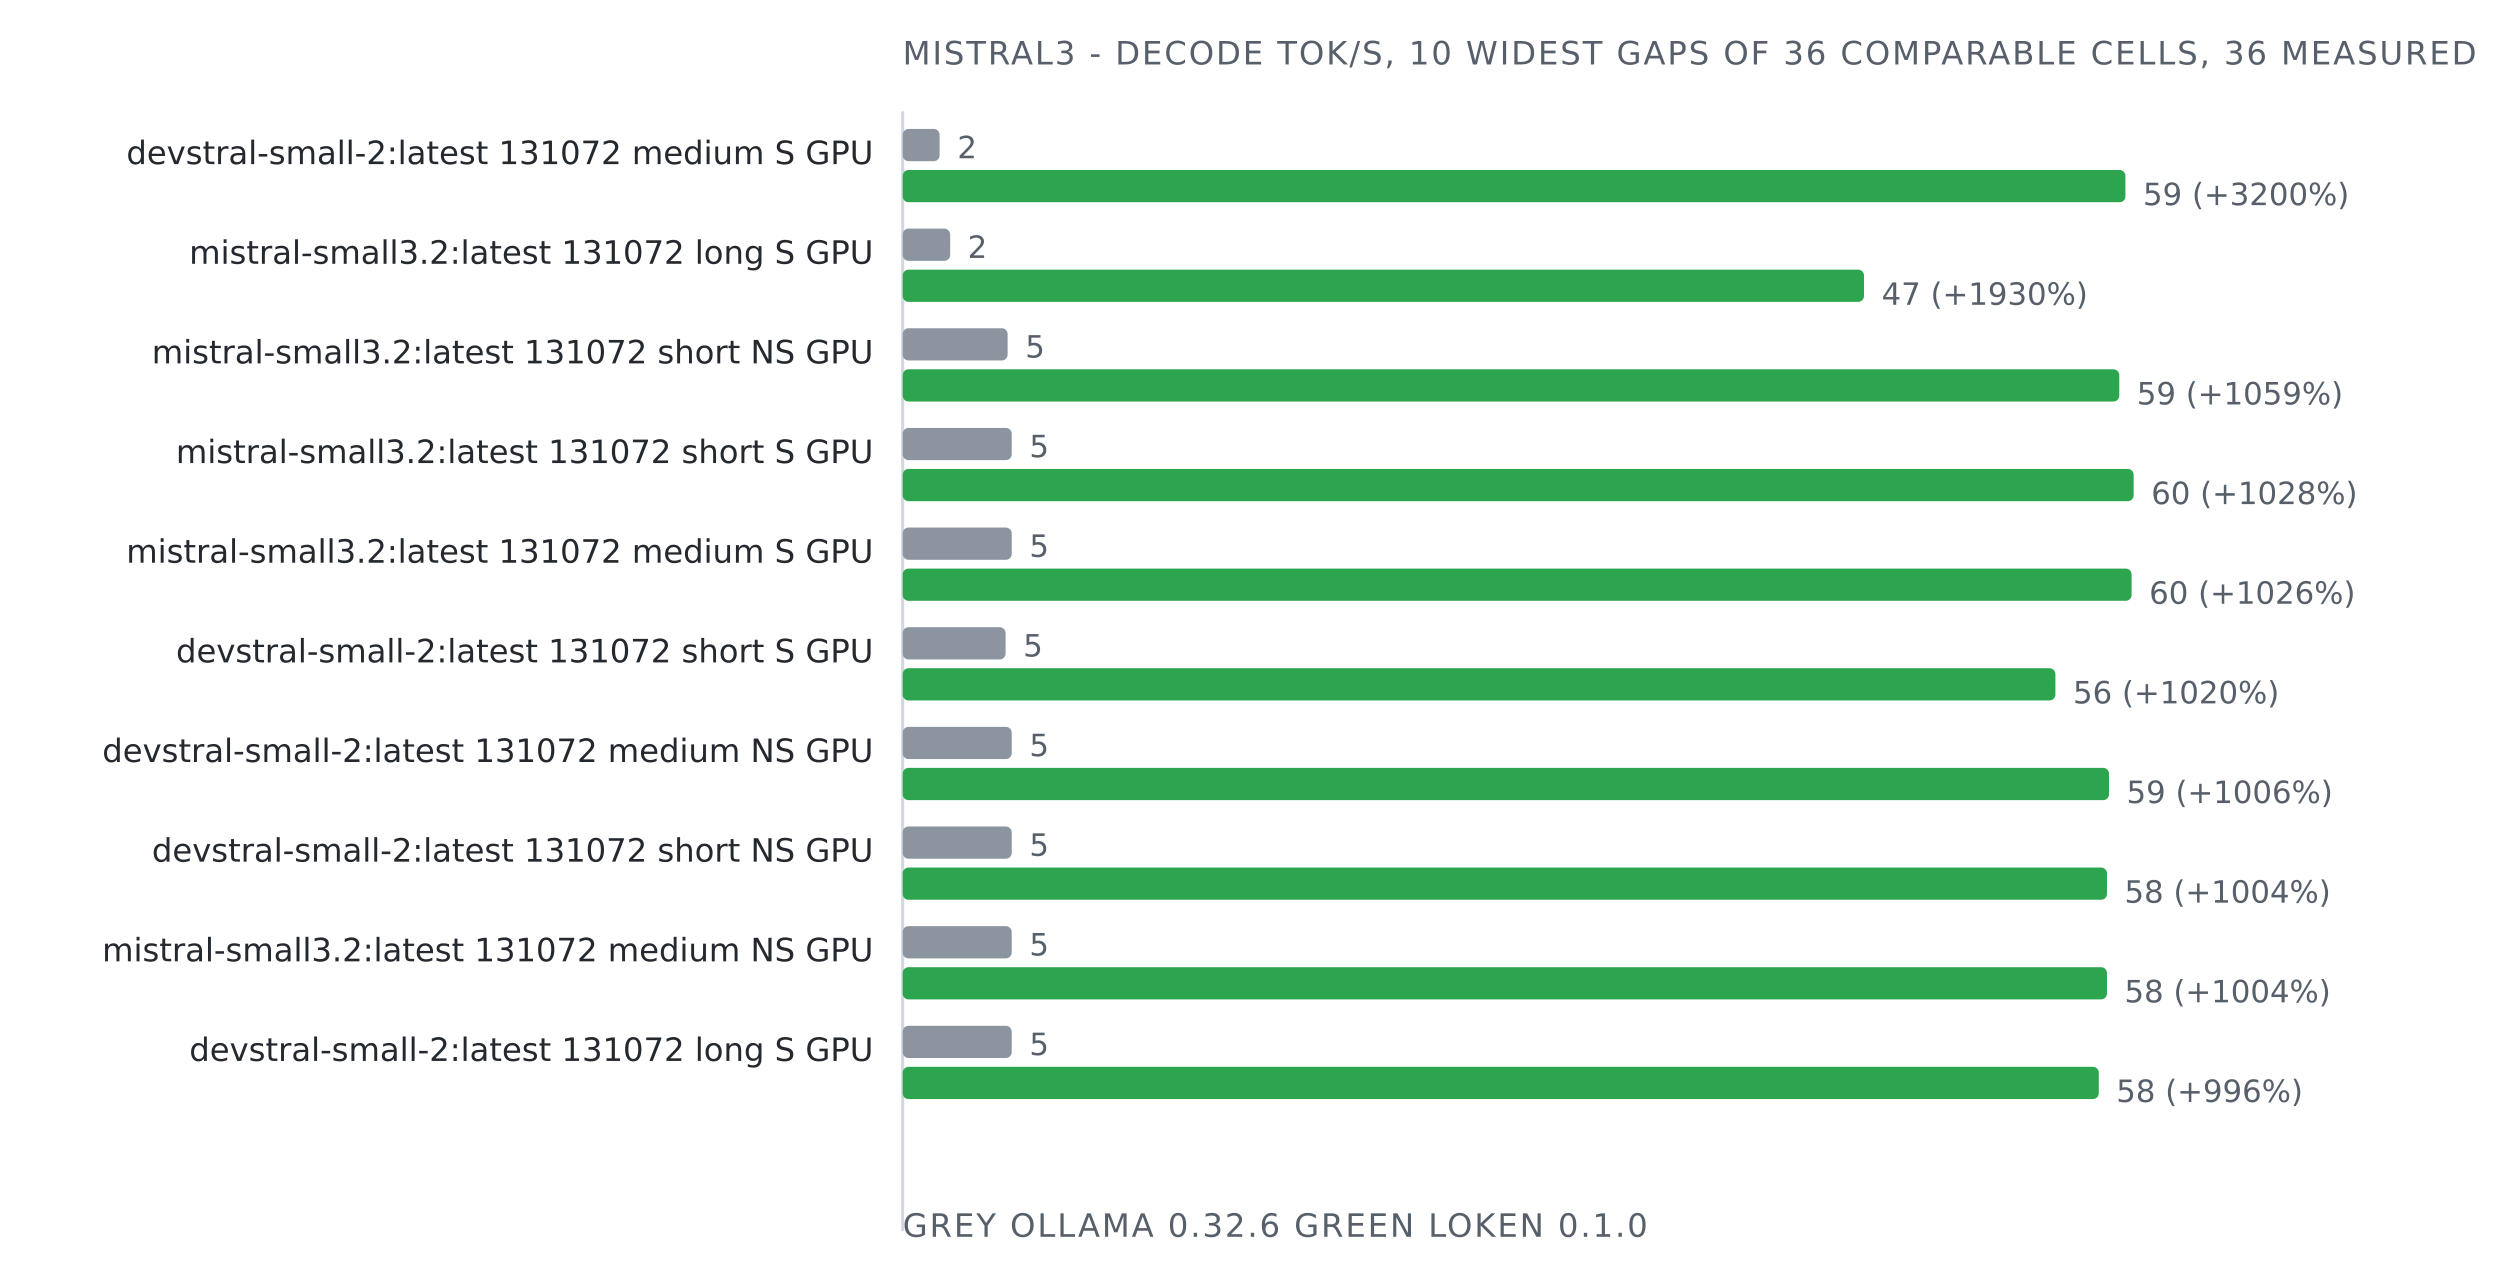
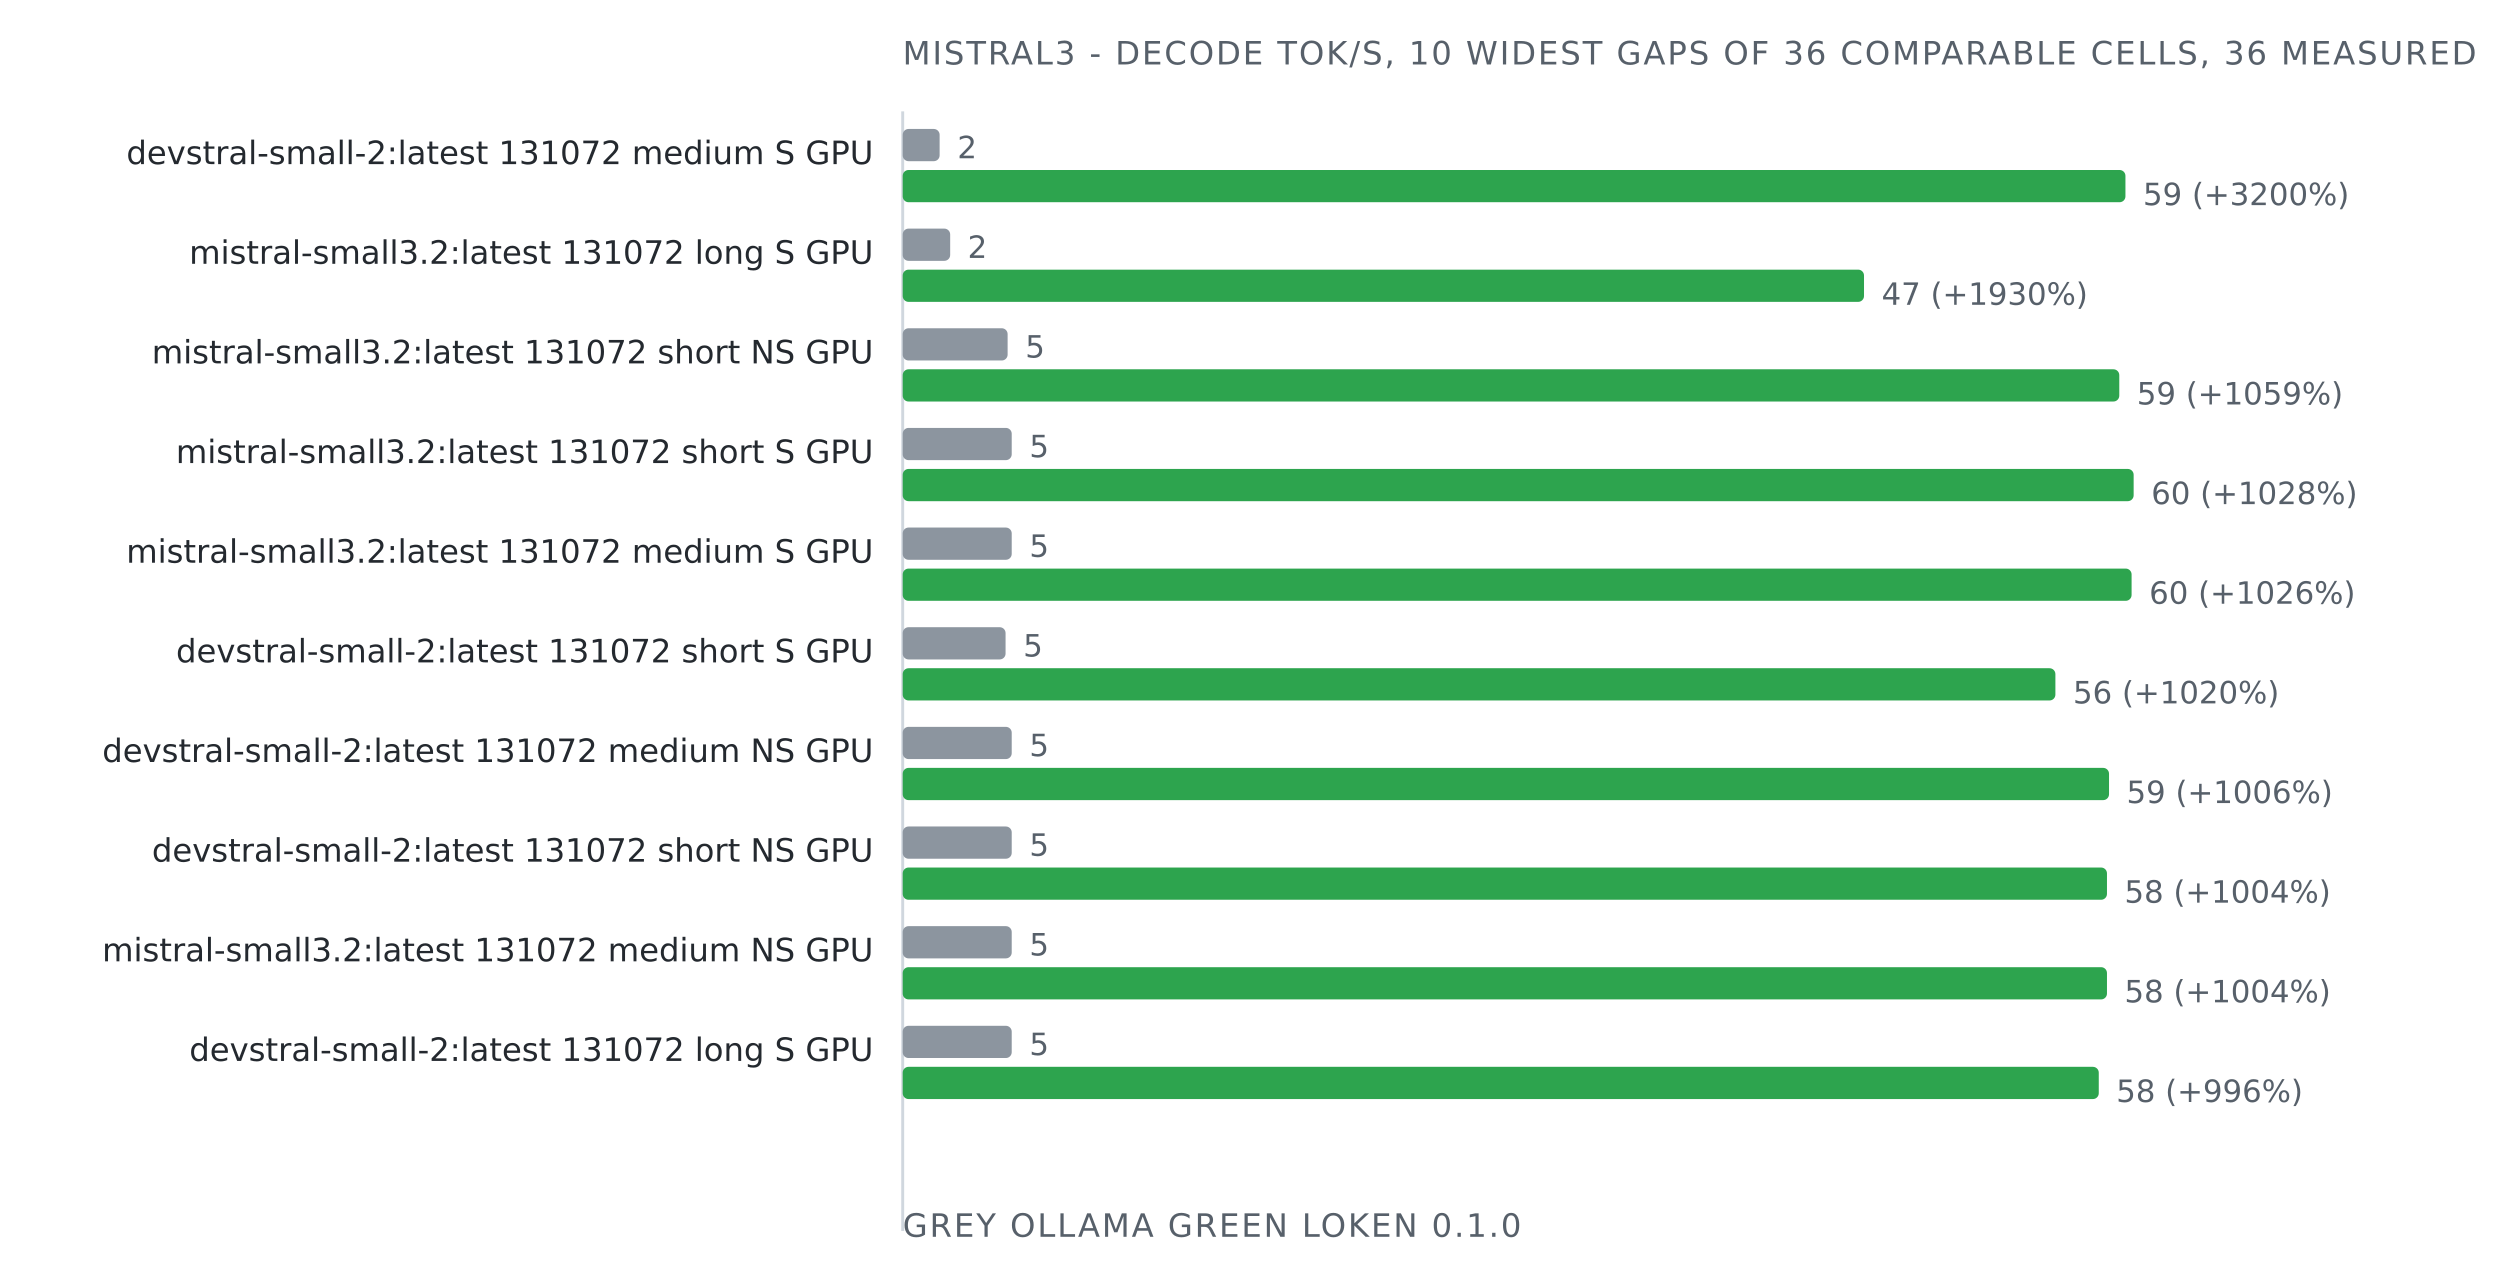
<svg xmlns="http://www.w3.org/2000/svg" width="853" height="436" viewBox="0 0 853 436" font-family="DejaVu Sans, Liberation Sans, Helvetica, Arial, sans-serif">
  <style>.t{fill:#57606a;font-size:10.5px}.m{fill:#24292f;font-size:11px}.h{fill:#57606a;font-size:11px;letter-spacing:.06em}.o{fill:#8c959f}.l{fill:#2da44e}.ax{stroke:#d0d7de;stroke-width:1}@media (prefers-color-scheme:dark){.t,.h{fill:#8b949e}.m{fill:#e6edf3}.o{fill:#6e7681}.l{fill:#3fb950}.ax{stroke:#30363d}}</style>
  <text class="h" x="308" y="22">MISTRAL3 - DECODE TOK/S, 10 WIDEST GAPS OF 36 COMPARABLE CELLS, 36 MEASURED</text>
  <line class="ax" x1="308" y1="38" x2="308" y2="420" />
  <text class="m" x="298" y="56" text-anchor="end">devstral-small-2:latest 131072 medium S GPU</text>
  <rect class="o" x="308" y="44" width="12.6" height="11" rx="2" />
  <rect class="l" x="308" y="58" width="417.2" height="11" rx="2" />
  <text class="t" x="326.642" y="54">2</text>
  <text class="t" x="731.191" y="70">59  (+3200%)</text>
  <text class="m" x="298" y="90" text-anchor="end">mistral-small3.2:latest 131072 long S GPU</text>
  <rect class="o" x="308" y="78" width="16.2" height="11" rx="2" />
  <rect class="l" x="308" y="92" width="328.0" height="11" rx="2" />
  <text class="t" x="330.154" y="88">2</text>
  <text class="t" x="641.993" y="104">47  (+1930%)</text>
  <text class="m" x="298" y="124" text-anchor="end">mistral-small3.2:latest 131072 short NS GPU</text>
  <rect class="o" x="308" y="112" width="35.8" height="11" rx="2" />
  <rect class="l" x="308" y="126" width="415.1" height="11" rx="2" />
  <text class="t" x="349.819" y="122">5</text>
  <text class="t" x="729.084" y="138">59  (+1059%)</text>
  <text class="m" x="298" y="158" text-anchor="end">mistral-small3.2:latest 131072 short S GPU</text>
  <rect class="o" x="308" y="146" width="37.2" height="11" rx="2" />
  <rect class="l" x="308" y="160" width="420.0" height="11" rx="2" />
  <text class="t" x="351.224" y="156">5</text>
  <text class="t" x="734.0" y="172">60  (+1028%)</text>
  <text class="m" x="298" y="192" text-anchor="end">mistral-small3.2:latest 131072 medium S GPU</text>
  <rect class="o" x="308" y="180" width="37.2" height="11" rx="2" />
  <rect class="l" x="308" y="194" width="419.3" height="11" rx="2" />
  <text class="t" x="351.224" y="190">5</text>
  <text class="t" x="733.298" y="206">60  (+1026%)</text>
  <text class="m" x="298" y="226" text-anchor="end">devstral-small-2:latest 131072 short S GPU</text>
  <rect class="o" x="308" y="214" width="35.1" height="11" rx="2" />
  <rect class="l" x="308" y="228" width="393.3" height="11" rx="2" />
  <text class="t" x="349.117" y="224">5</text>
  <text class="t" x="707.311" y="240">56  (+1020%)</text>
  <text class="m" x="298" y="260" text-anchor="end">devstral-small-2:latest 131072 medium NS GPU</text>
  <rect class="o" x="308" y="248" width="37.2" height="11" rx="2" />
  <rect class="l" x="308" y="262" width="411.6" height="11" rx="2" />
  <text class="t" x="351.224" y="258">5</text>
  <text class="t" x="725.572" y="274">59  (+1006%)</text>
  <text class="m" x="298" y="294" text-anchor="end">devstral-small-2:latest 131072 short NS GPU</text>
  <rect class="o" x="308" y="282" width="37.2" height="11" rx="2" />
  <rect class="l" x="308" y="296" width="410.9" height="11" rx="2" />
  <text class="t" x="351.224" y="292">5</text>
  <text class="t" x="724.87" y="308">58  (+1004%)</text>
  <text class="m" x="298" y="328" text-anchor="end">mistral-small3.2:latest 131072 medium NS GPU</text>
  <rect class="o" x="308" y="316" width="37.2" height="11" rx="2" />
  <rect class="l" x="308" y="330" width="410.9" height="11" rx="2" />
  <text class="t" x="351.224" y="326">5</text>
  <text class="t" x="724.87" y="342">58  (+1004%)</text>
  <text class="m" x="298" y="362" text-anchor="end">devstral-small-2:latest 131072 long S GPU</text>
  <rect class="o" x="308" y="350" width="37.2" height="11" rx="2" />
  <rect class="l" x="308" y="364" width="408.1" height="11" rx="2" />
  <text class="t" x="351.224" y="360">5</text>
  <text class="t" x="722.06" y="376">58  (+996%)</text>
-   <text class="h" x="308" y="422">GREY OLLAMA 0.32.6   GREEN LOKEN 0.1.0</text>
+   <text class="h" x="308" y="422">GREY OLLAMA   GREEN LOKEN 0.1.0</text>
</svg>
